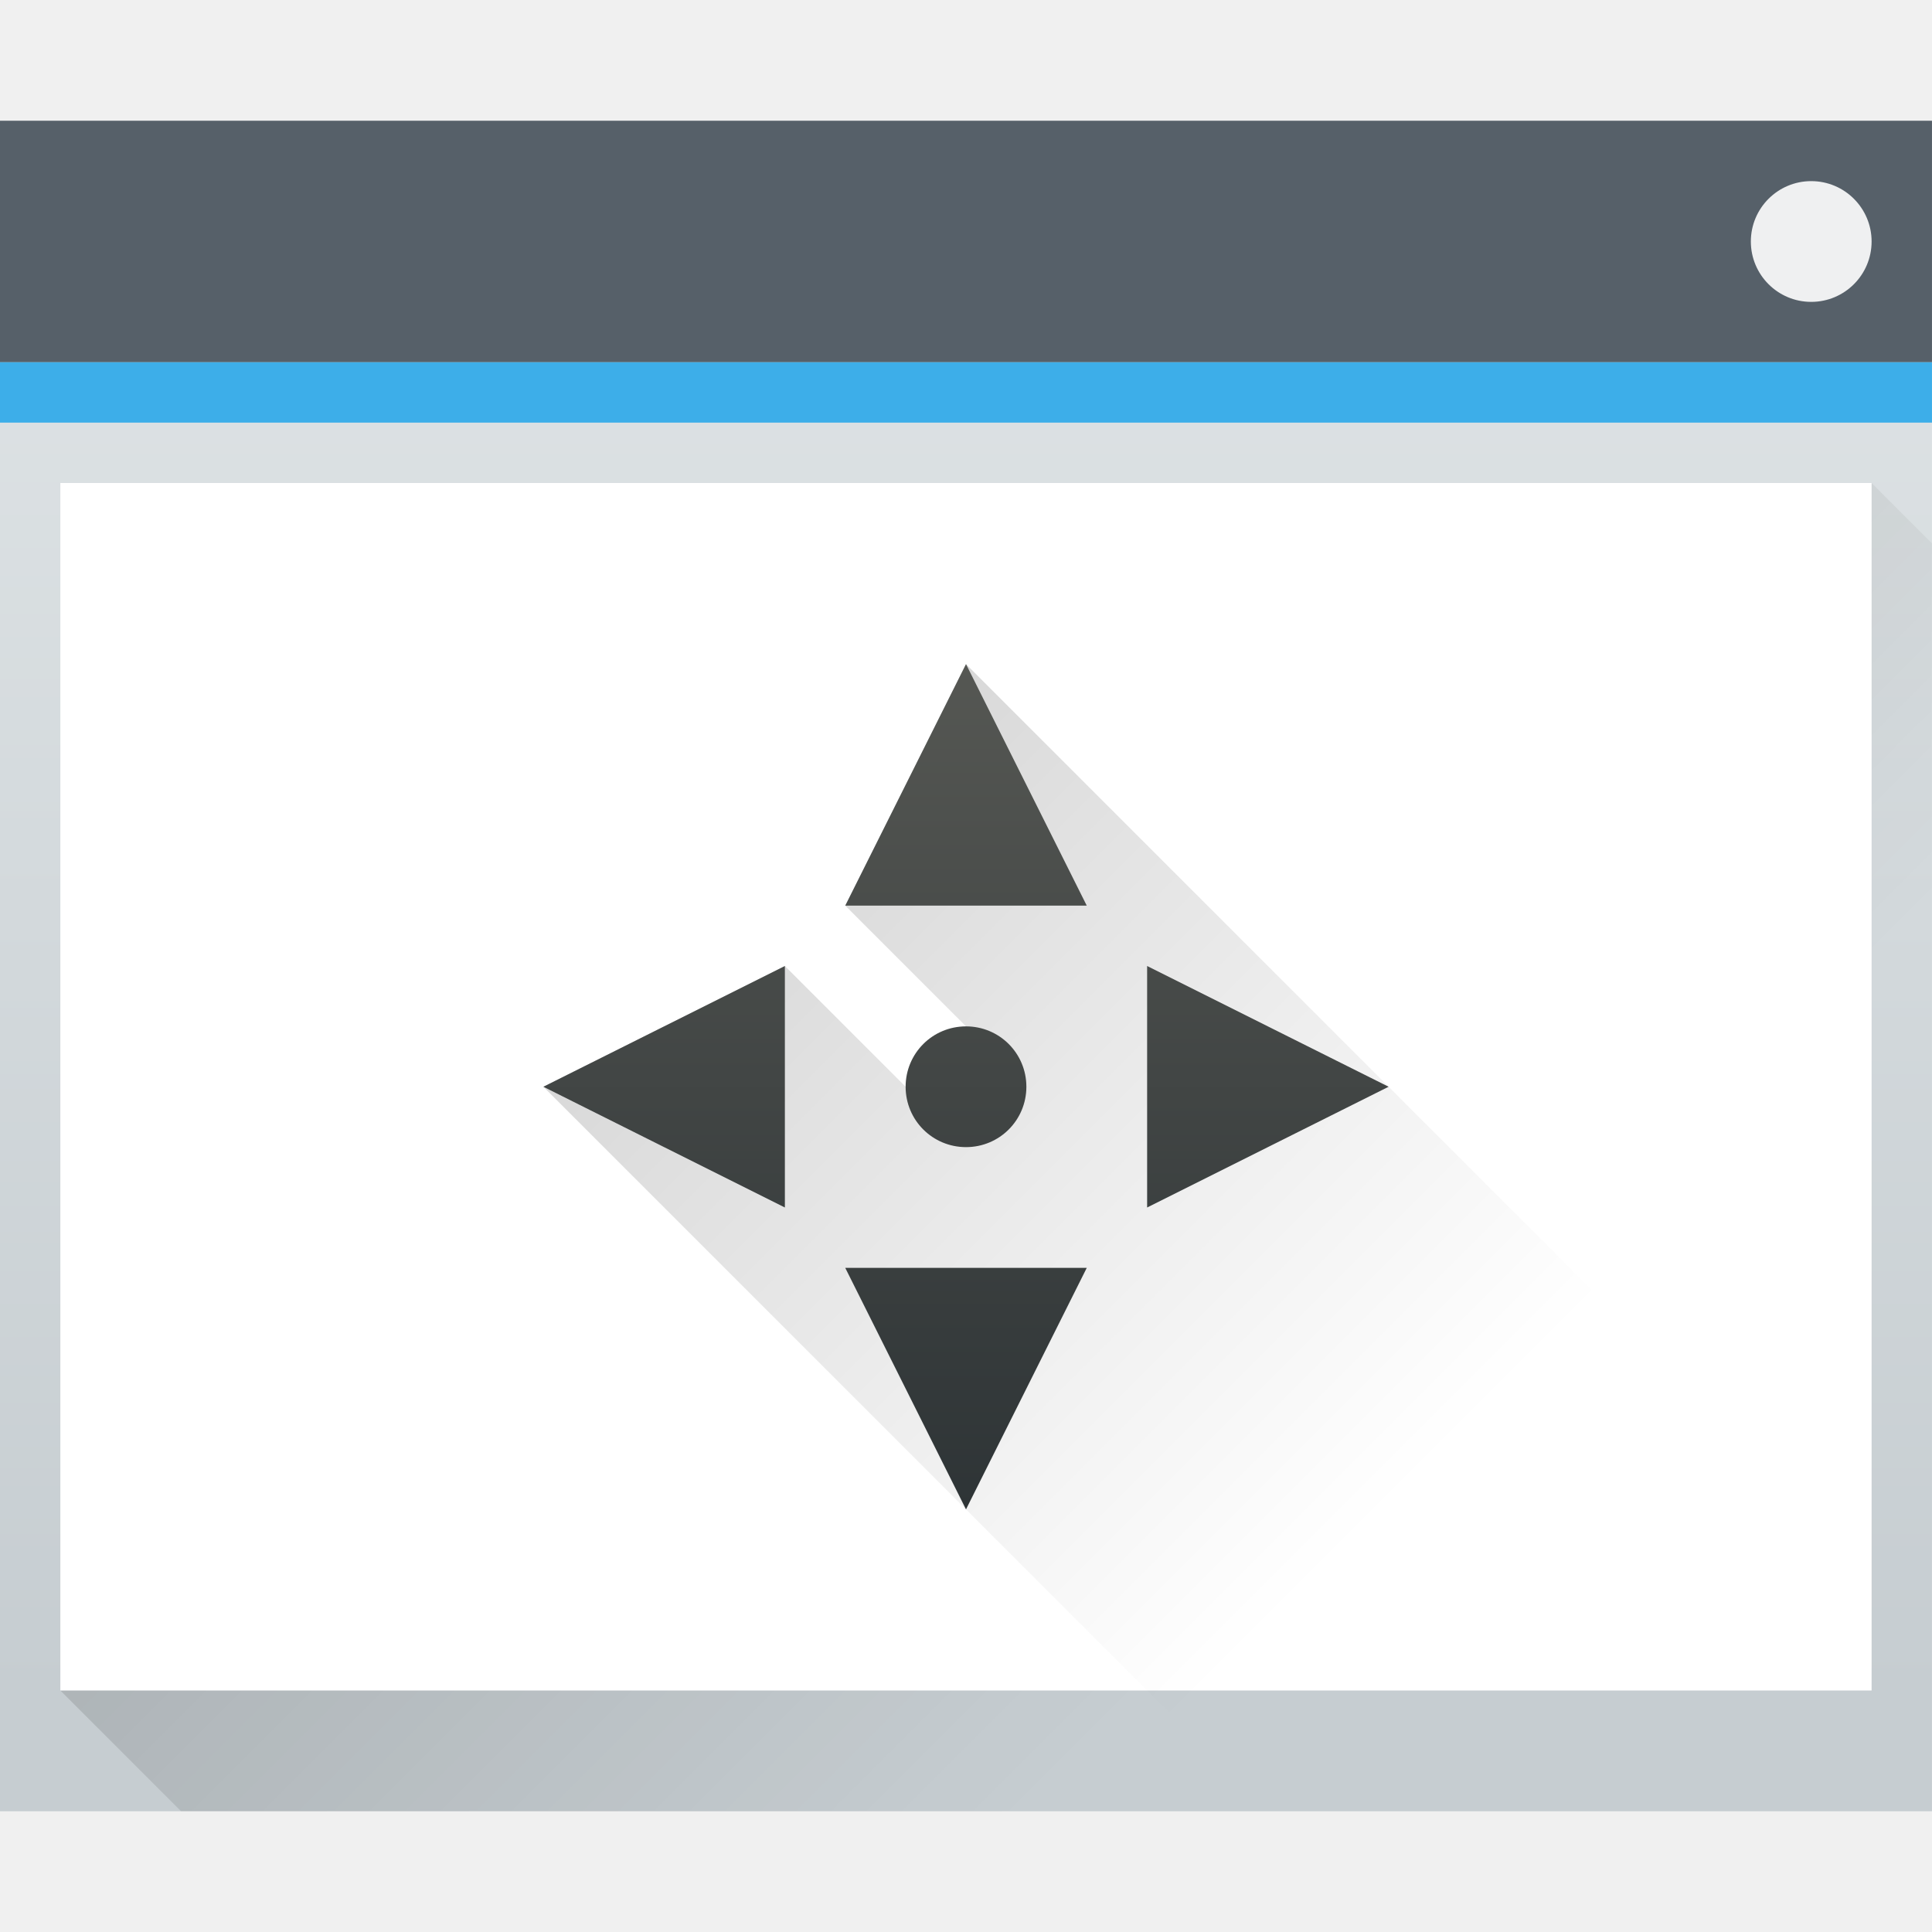
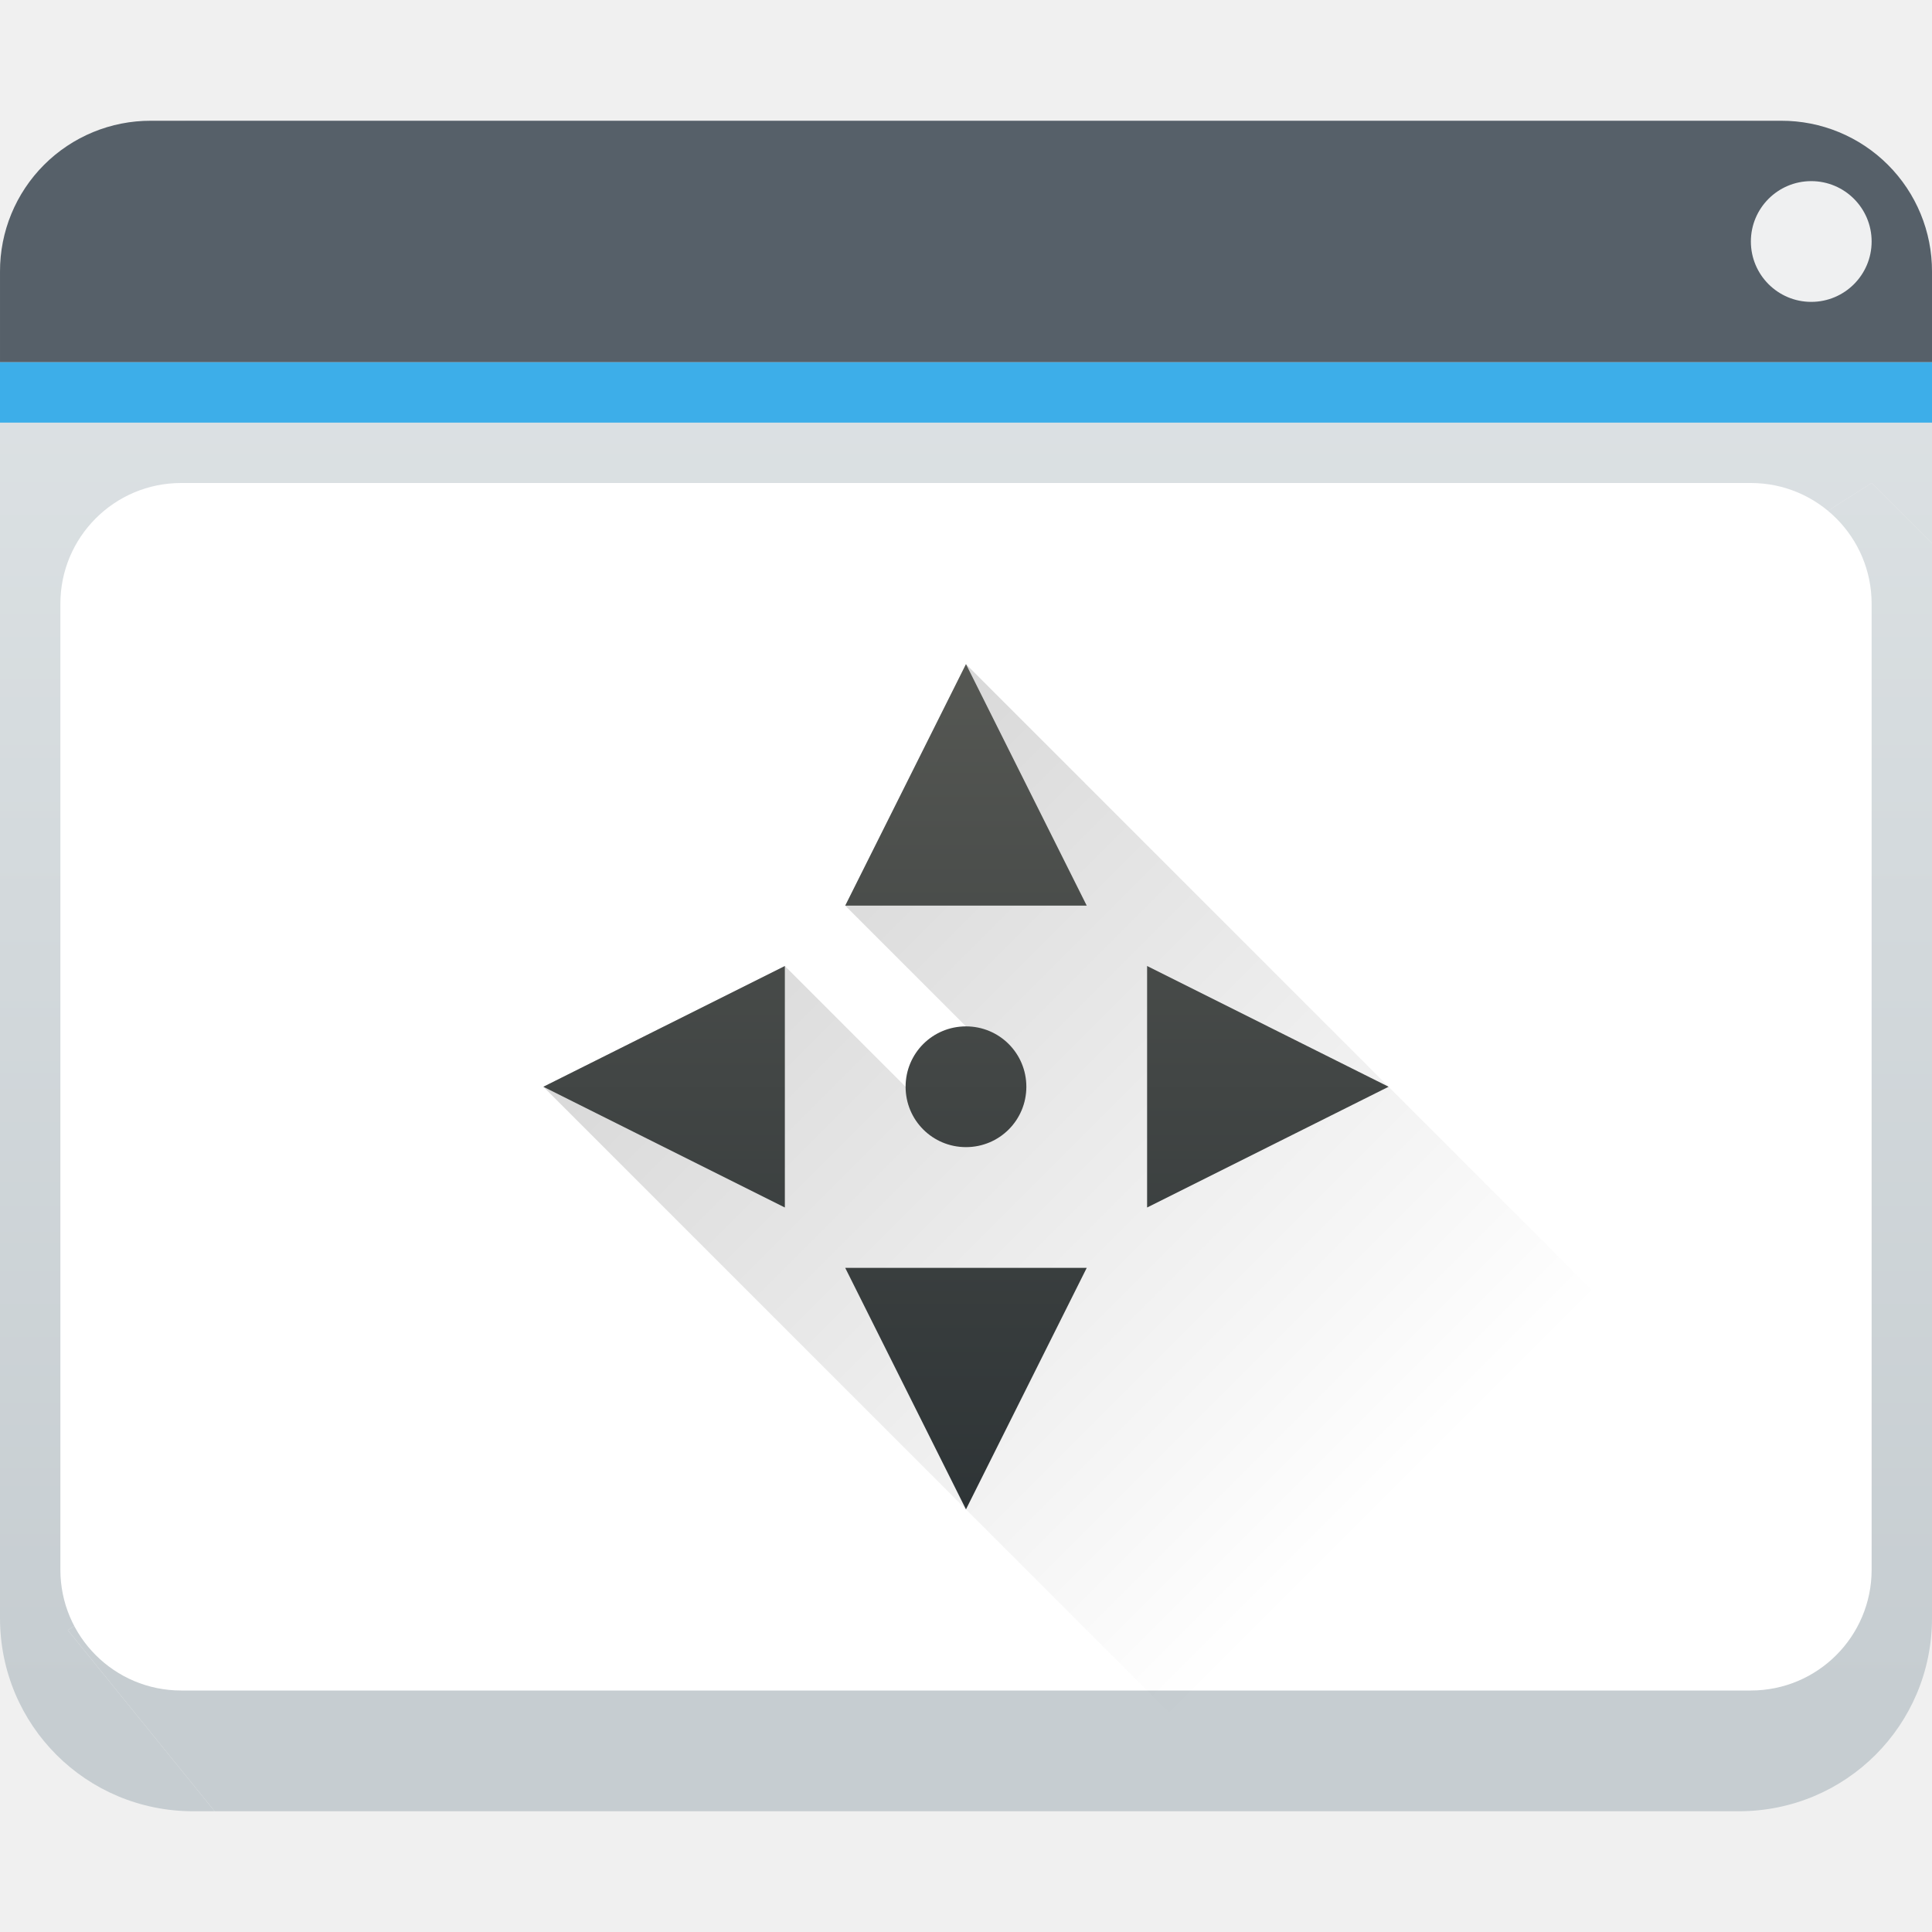
- <svg xmlns="http://www.w3.org/2000/svg" xmlns:xlink="http://www.w3.org/1999/xlink" width="32" version="1.1" height="32">
+ <svg xmlns="http://www.w3.org/2000/svg" xmlns:xlink="http://www.w3.org/1999/xlink" width="32" version="1.1" height="32" id="svg26">
  <defs id="defs5455">
    <linearGradient id="linearGradient4227">
      <stop style="stop-color:#2e3436" id="stop4229" />
      <stop offset="1" style="stop-color:#555753" id="stop4231" />
    </linearGradient>
-     <linearGradient xlink:href="#linearGradient4303-6" id="linearGradient4643-8" y1="543.798" y2="502.655" gradientUnits="userSpaceOnUse" x2="0" gradientTransform="matrix(0.6666673 0 0 0.6351842 128.1901 198.5187)" />
-     <linearGradient id="linearGradient4303-6">
-       <stop style="stop-color:#c6cdd1" id="stop4305-7" />
-       <stop offset="1" style="stop-color:#e0e5e7" id="stop4307-0" />
-     </linearGradient>
-     <linearGradient xlink:href="#linearGradient4293" id="linearGradient4183" y1="525.798" x1="391.571" y2="540.798" x2="406.571" gradientUnits="userSpaceOnUse" gradientTransform="matrix(1 0 0 1 -0.000007 0.000029)" />
    <linearGradient id="linearGradient4293">
      <stop id="stop4295" />
      <stop offset="1" style="stop-opacity:0" id="stop4297" />
    </linearGradient>
-     <linearGradient xlink:href="#linearGradient4293" id="linearGradient4226" y1="11" x1="9" y2="25" x2="23" gradientUnits="userSpaceOnUse" />
-     <linearGradient xlink:href="#linearGradient4227" id="linearGradient4224" y1="25" y2="11" x2="0" gradientUnits="userSpaceOnUse" />
+     <linearGradient xlink:href="#a" id="linearGradient848" gradientUnits="userSpaceOnUse" gradientTransform="matrix(0.66667,0,0,0.63518,-256.38,-317.28)" y1="543.8" x2="0" y2="502.66" />
+     <linearGradient id="a" x2="0" y1="543.8" y2="502.66" gradientTransform="matrix(0.66667,0,0,0.63518,-256.38,-317.28)" gradientUnits="userSpaceOnUse">
+       <stop stop-color="#c6cdd1" offset="0" id="stop2" />
+       <stop stop-color="#e0e5e7" offset="1" id="stop4" />
+     </linearGradient>
+     <linearGradient xlink:href="#a" id="linearGradient850" gradientUnits="userSpaceOnUse" gradientTransform="matrix(0.66667,0,0,0.63518,-256.38,-317.28)" y1="543.8" x2="0" y2="502.66" />
+     <linearGradient id="linearGradient874" x2="0" y1="543.8" y2="502.66" gradientTransform="matrix(0.66667,0,0,0.63518,-256.38,-317.28)" gradientUnits="userSpaceOnUse">
+       <stop stop-color="#c6cdd1" offset="0" id="stop870" />
+       <stop stop-color="#e0e5e7" offset="1" id="stop872" />
+     </linearGradient>
+     <linearGradient xlink:href="#linearGradient4227" id="linearGradient4224-3" y1="25" y2="11" x2="0" gradientUnits="userSpaceOnUse" gradientTransform="translate(384.5714,515.798)" />
+     <linearGradient xlink:href="#linearGradient4293" id="linearGradient1049" gradientUnits="userSpaceOnUse" x1="9" y1="11" x2="23" y2="25" gradientTransform="translate(384.5714,515.798)" />
  </defs>
-   <g id="layer1" transform="matrix(1 0 0 1 -384.5714 -515.798)">
-     <rect width="32" x="384.571" y="517.798" rx="0" height="28" style="fill:url(#linearGradient4643-8)" id="rect4641-5" />
-     <path style="fill:url(#linearGradient4183);opacity:0.2;fill-rule:evenodd" id="path4167" d="m 385.571,543.798 30,-20 1,1 -1e-5,21 -29,3e-5 z" />
-     <rect width="32" x="384.571" y="517.798" height="4" style="fill:#566069" id="rect4647-8" />
-     <rect width="32" x="384.571" y="521.798" height="1" style="fill:#3daee9" id="rect4649-8" />
-     <rect width="30" x="385.571" y="523.798" height="20" style="fill:#ffffff" id="rect4653-5" />
-     <rect width="2" x="413.571" y="518.798" rx="1" height="2" style="fill:#eff0f1" id="rect4661-1" />
-     <path style="fill:url(#linearGradient4226);opacity:0.2;fill-rule:evenodd" id="path4201" d="M 16 11 L 14 15 L 16.332 17.332 L 15 18 L 13 16 L 9 18 L 21 30 L 32 30 L 32 27 L 23 18 L 16 11 z " transform="matrix(1 0 0 1 384.5714 515.798)" />
-     <path style="fill:url(#linearGradient4224);stroke-width:0.1" id="path4196" d="M 16 11 L 14 15 L 18 15 L 16 11 z M 13 16 L 9 18 L 13 20 L 13 16 z M 19 16 L 19 20 L 23 18 L 19 16 z M 16 17 C 15.446 17 15 17.446 15 18 C 15 18.554 15.446 19 16 19 C 16.554 19 17 18.554 17 18 C 17 17.446 16.554 17 16 17 z M 14 21 L 16 25 L 18 21 L 14 21 z " transform="matrix(1 0 0 1 384.5714 515.798)" />
+   <g id="layer1" transform="translate(-384.5714,-515.798)">
+     <g transform="translate(0.00144288,-0.00198712)" id="g35">
+       <path d="M 32,9 31,8 1.123,27 3.555,30 H 28.8 c 1.774,0 3.2,-1.426 3.2,-3.2 z" transform="translate(384.57,515.8)" id="path19" style="fill:url(#linearGradient848)" />
+       <path d="M 3.2,2 A 3.192,3.192 0 0 0 0,5.2 V 26.8 C 0,28.575 1.426,30 3.2,30 H 3.555 L 1.123,27 31,8 32,9 V 5.2 C 32,3.425 30.574,2 28.8,2 Z" transform="translate(384.57,515.8)" id="path21" style="fill:url(#linearGradient850)" />
+       <path d="m 387.07,517.8 a 2.492,2.492 0 0 0 -2.5,2.5 v 1.5 h 32 v -1.5 a 2.492,2.492 0 0 0 -2.5,-2.5 z" id="path23" style="fill:#566069" />
+       <path d="m 384.57,521.8 h 32 v 1 h -32 z" id="path25" style="fill:#3daee9" />
+       <rect x="385.57" y="523.8" width="30" height="20" ry="2" id="rect27" style="fill:#ffffff" />
+       <rect x="413.57" y="518.8" width="2" height="2" rx="1" id="rect29" style="fill:#eff0f1" />
+     </g>
+     <path style="opacity:0.2;fill:url(#linearGradient1049);fill-rule:evenodd" id="path4201-2" d="m 400.571,526.798 -2,4 2.332,2.332 -1.332,0.668 -2,-2 -4,2 12,12 h 11 v -3 l -9,-9 z" />
+     <path style="fill:url(#linearGradient4224-3);stroke-width:0.1" id="path4196-9" d="m 400.571,526.798 -2,4 h 4 z m -3,5 -4,2 4,2 z m 6,0 v 4 l 4,-2 z m -3,1 c -0.554,0 -1,0.446 -1,1 0,0.554 0.446,1 1,1 0.554,0 1,-0.446 1,-1 0,-0.554 -0.446,-1 -1,-1 z m -2,4 2,4 2,-4 z" />
  </g>
</svg>
